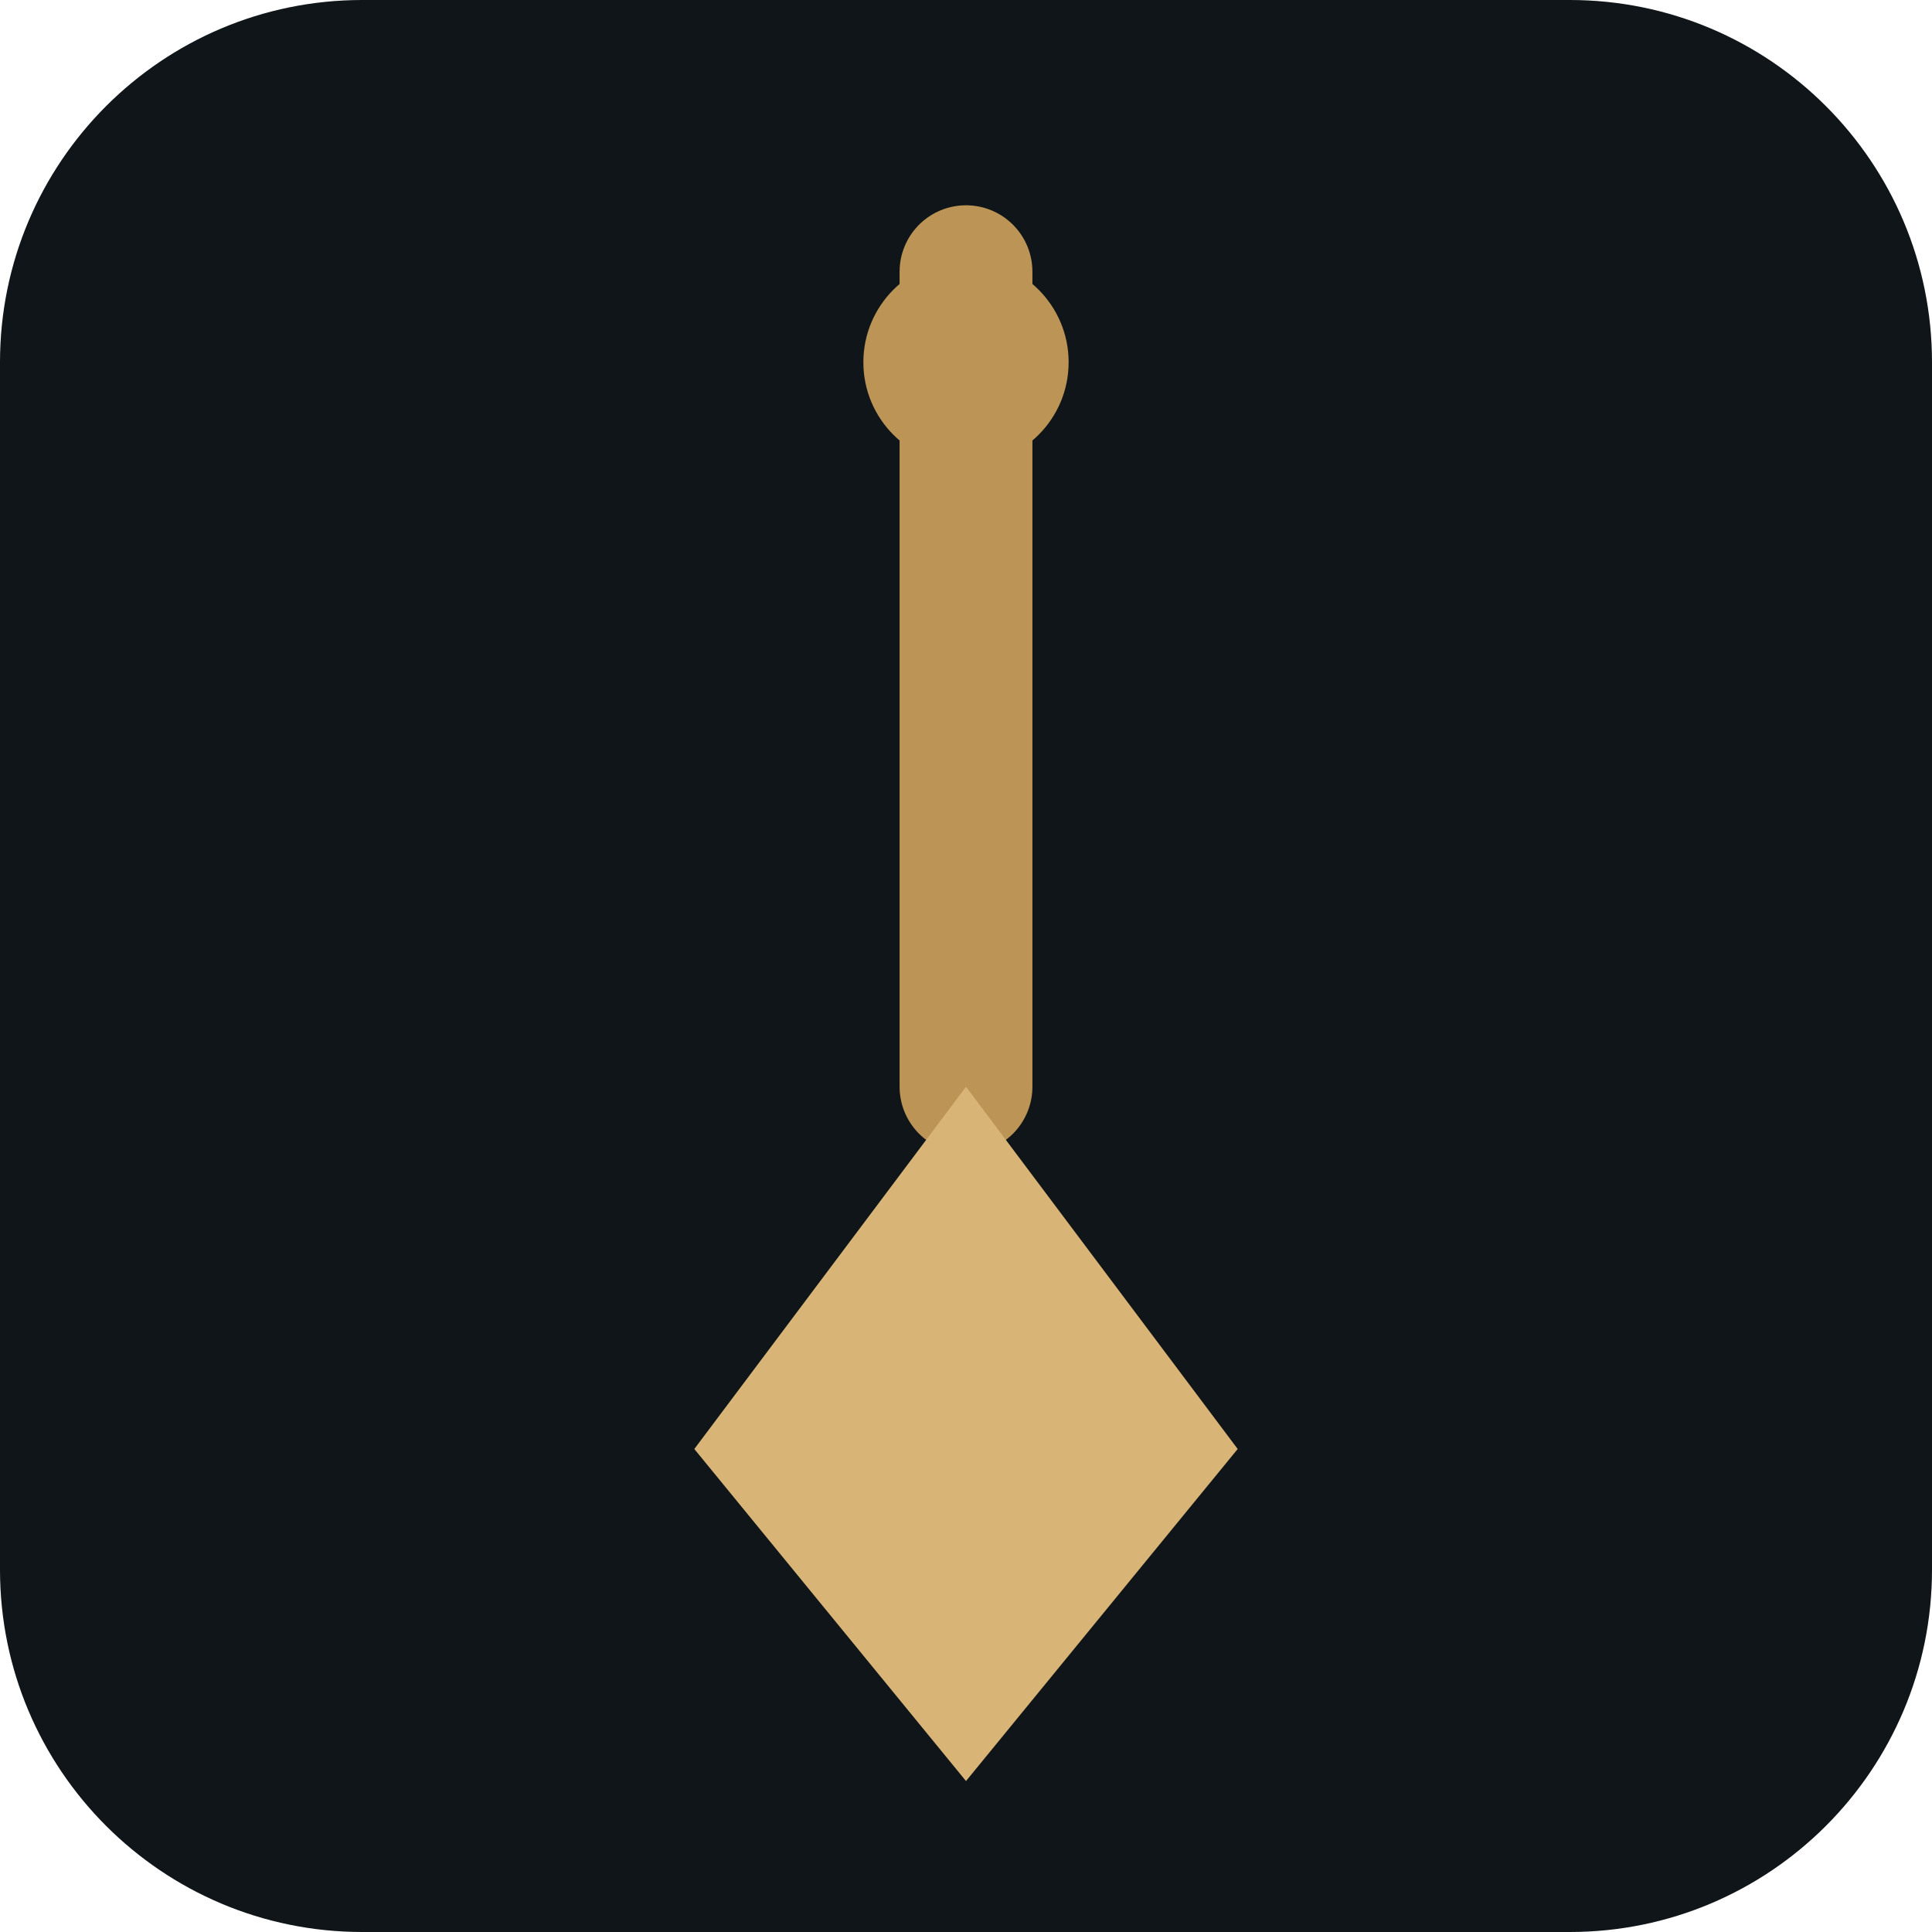
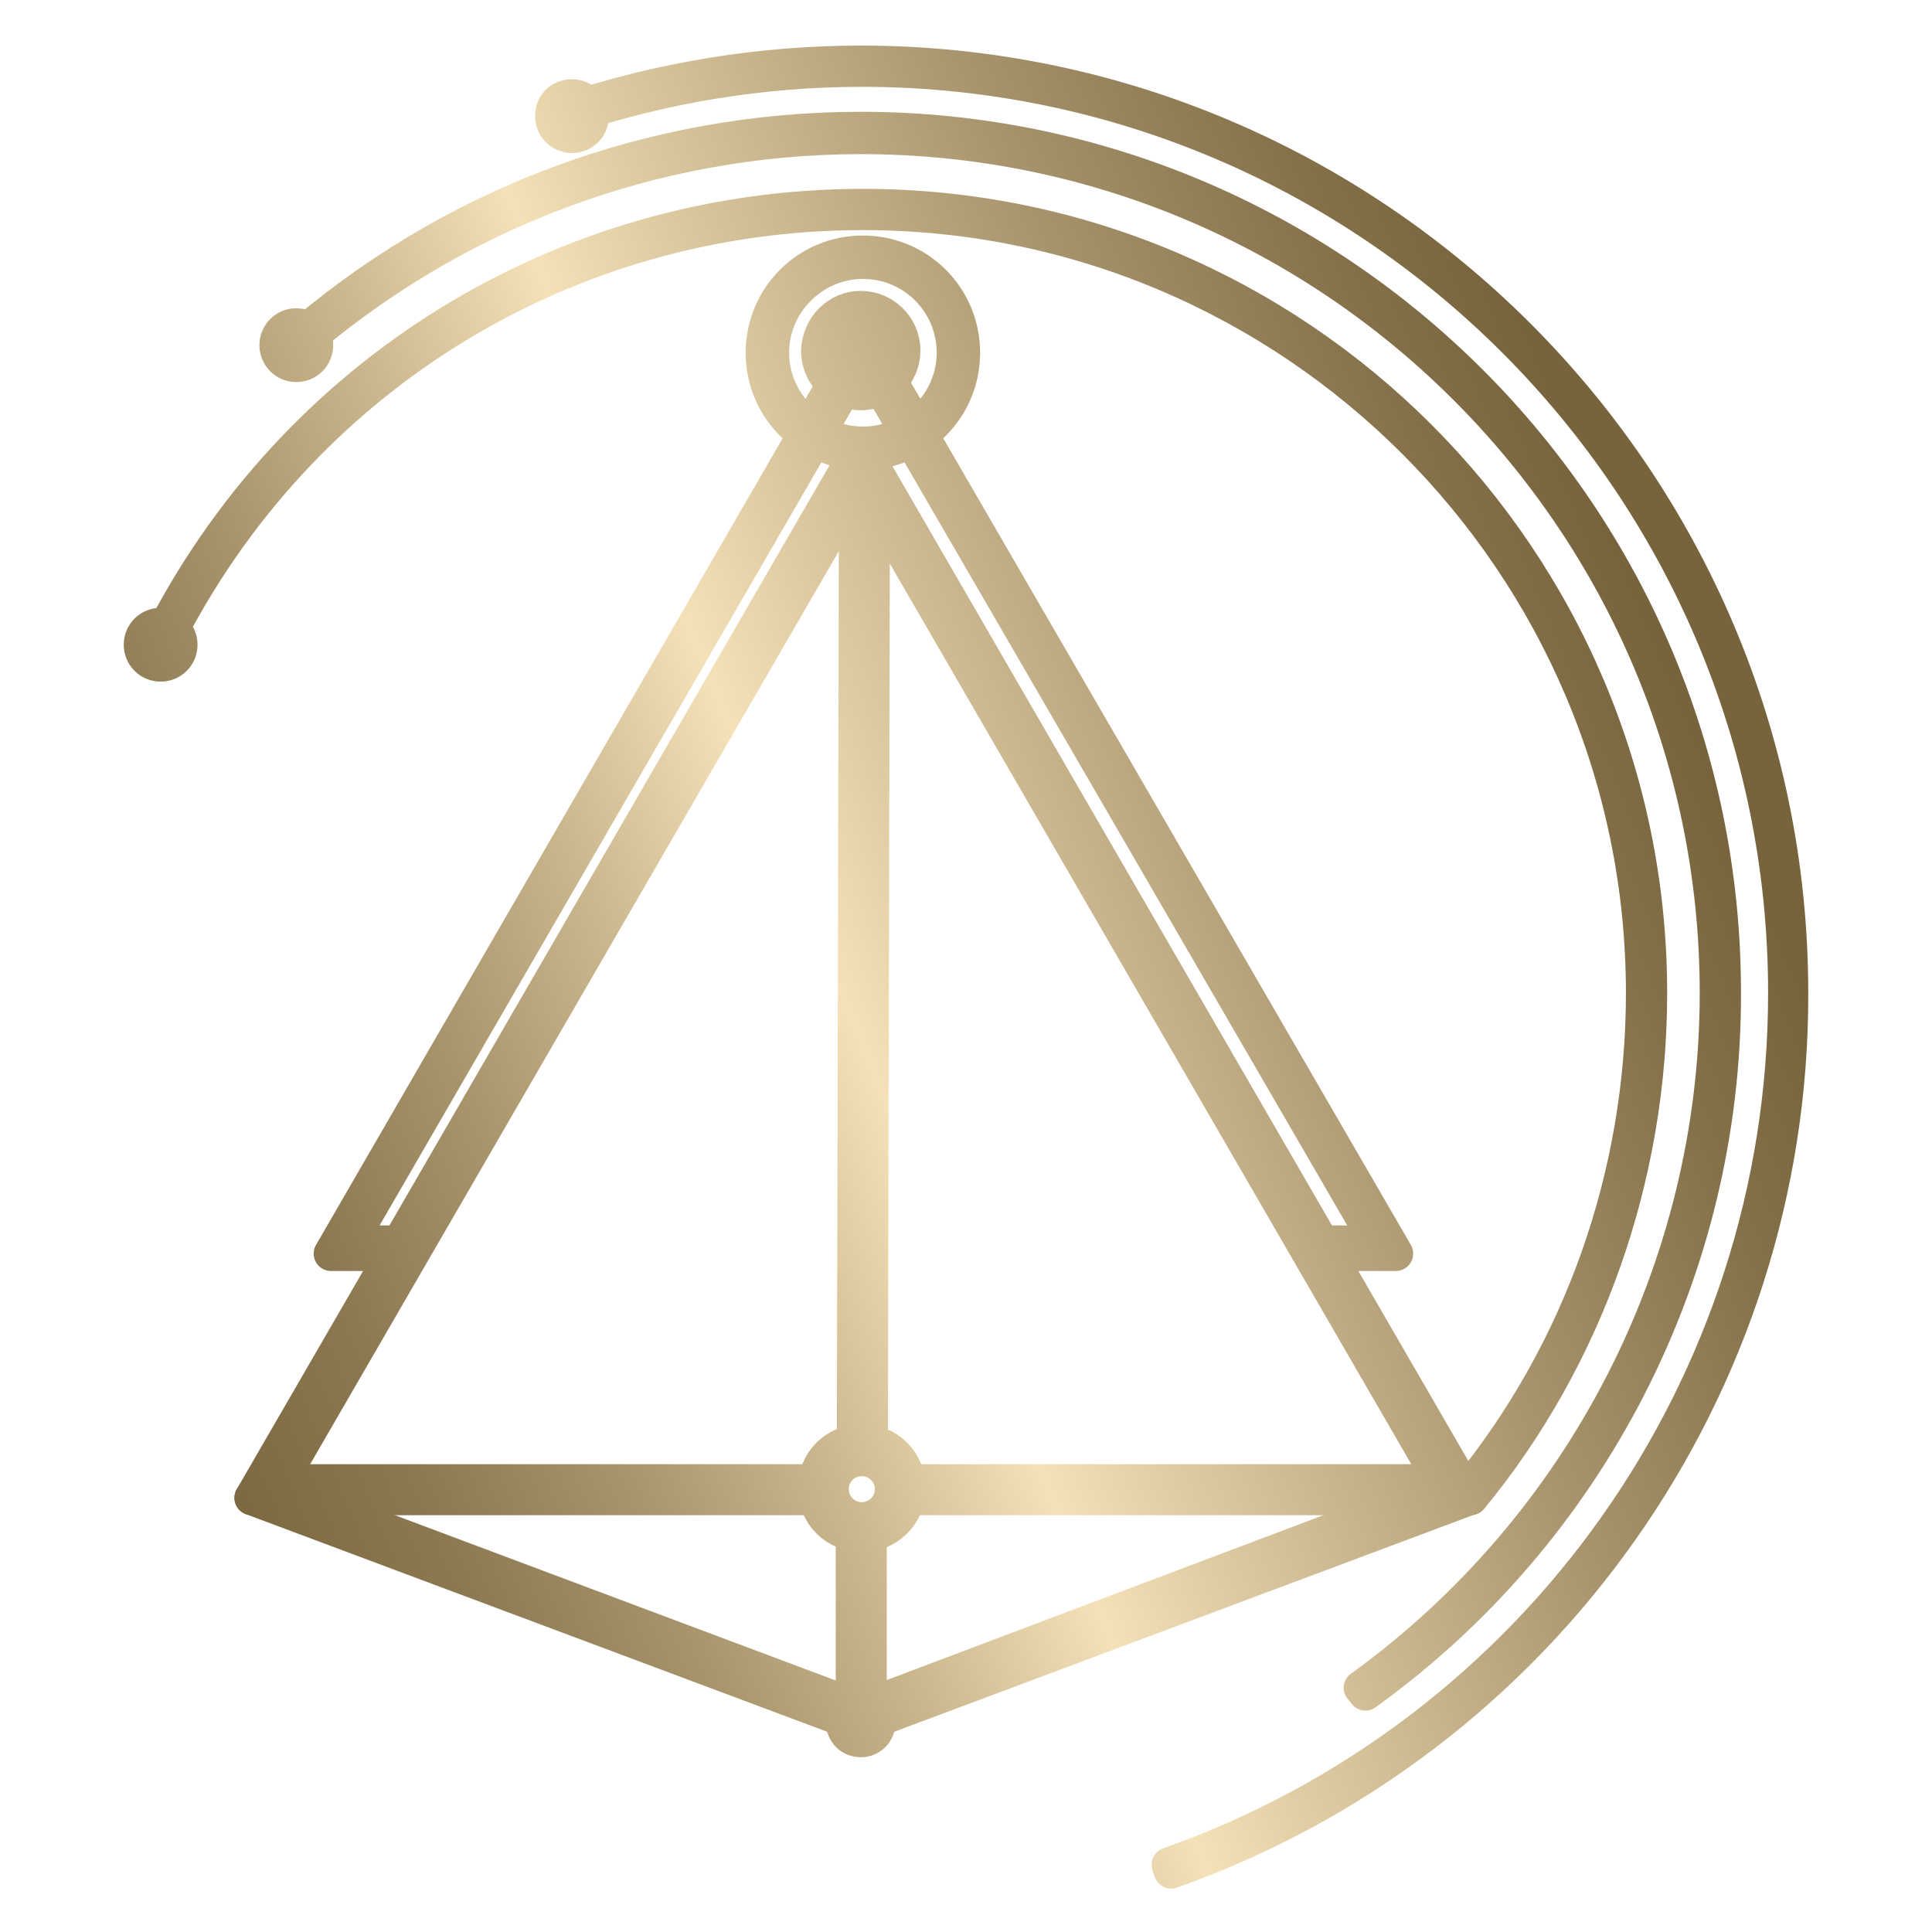
- <svg xmlns="http://www.w3.org/2000/svg" viewBox="0 0 32 32" role="img" aria-label="Covenant Systems AI">
-   <rect width="32" height="32" rx="6" fill="#0F1518" />
-   <line x1="16" y1="4.5" x2="16" y2="18" stroke="#BC9456" stroke-width="2.2" stroke-linecap="round" />
-   <circle cx="16" cy="6" r="1.7" fill="#BC9456" />
-   <path d="M16 18 L20.5 24 L16 29.5 L11.5 24 Z" fill="#D8B477" />
+ <svg xmlns="http://www.w3.org/2000/svg" viewBox="170.3 64.1 178 178" role="img" aria-label="Covenant Systems AI">
+   <linearGradient id="f0" gradientUnits="userSpaceOnUse" x1="197.524" y1="244.525" x2="347.281" y2="182.067">
+     <stop offset="2.770450e-07" stop-color="#77643D" />
+     <stop offset="7.445503e-02" stop-color="#7D6A42" />
+     <stop offset="0.17" stop-color="#8C7952" />
+     <stop offset="0.276" stop-color="#A7946B" />
+     <stop offset="0.389" stop-color="#CBB88F" />
+     <stop offset="0.497" stop-color="#F4E1B7" />
+     <stop offset="0.565" stop-color="#DFCCA3" />
+     <stop offset="0.768" stop-color="#A7946C" />
+     <stop offset="0.919" stop-color="#84714A" />
+     <stop offset="1" stop-color="#77643D" />
+   </linearGradient>
+   <path style="fill-rule:evenodd;fill:url(#f0);stroke:url(#f0);stroke-width:3.2;stroke-linejoin:round;" d=" M249.6,221.2c0.9,0,1.6,0.7,1.6,1.6c0,0.9-0.7,1.6-1.6,1.6c-0.9,0-1.6-0.7-1.6-1.6C248,221.9,248.7,221.2,249.6,221.2z" />
+   <linearGradient id="f1" gradientUnits="userSpaceOnUse" x1="152.661" y1="136.955" x2="302.417" y2="74.498">
+     <stop offset="2.770450e-07" stop-color="#77643D" />
+     <stop offset="7.445503e-02" stop-color="#7D6A42" />
+     <stop offset="0.17" stop-color="#8C7952" />
+     <stop offset="0.276" stop-color="#A7946B" />
+     <stop offset="0.389" stop-color="#CBB88F" />
+     <stop offset="0.497" stop-color="#F4E1B7" />
+     <stop offset="0.565" stop-color="#DFCCA3" />
+     <stop offset="0.768" stop-color="#A7946C" />
+     <stop offset="0.919" stop-color="#84714A" />
+     <stop offset="1" stop-color="#77643D" />
+   </linearGradient>
+   <path style="fill-rule:evenodd;fill:url(#f1);stroke:url(#f1);stroke-width:3.2;stroke-linejoin:round;" d=" M185.1,121.7c1,0,1.8,0.8,1.8,1.8s-0.8,1.8-1.8,1.8c-1,0-1.8-0.8-1.8-1.8S184.1,121.7,185.1,121.7z" />
+   <linearGradient id="f2" gradientUnits="userSpaceOnUse" x1="144.705" y1="117.878" x2="294.461" y2="55.421">
+     <stop offset="2.770450e-07" stop-color="#77643D" />
+     <stop offset="7.445503e-02" stop-color="#7D6A42" />
+     <stop offset="0.17" stop-color="#8C7952" />
+     <stop offset="0.276" stop-color="#A7946B" />
+     <stop offset="0.389" stop-color="#CBB88F" />
+     <stop offset="0.497" stop-color="#F4E1B7" />
+     <stop offset="0.565" stop-color="#DFCCA3" />
+     <stop offset="0.768" stop-color="#A7946C" />
+     <stop offset="0.919" stop-color="#84714A" />
+     <stop offset="1" stop-color="#77643D" />
+   </linearGradient>
+   <path style="fill-rule:evenodd;fill:url(#f2);stroke:url(#f2);stroke-width:3.2;stroke-linejoin:round;" d=" M197.6,94.1c1,0,1.8,0.8,1.8,1.8s-0.8,1.8-1.8,1.8s-1.8-0.8-1.8-1.8S196.6,94.1,197.6,94.1z" />
+   <linearGradient id="f3" gradientUnits="userSpaceOnUse" x1="173.721" y1="187.45" x2="323.477" y2="124.993">
+     <stop offset="2.770450e-07" stop-color="#77643D" />
+     <stop offset="7.445503e-02" stop-color="#7D6A42" />
+     <stop offset="0.17" stop-color="#8C7952" />
+     <stop offset="0.276" stop-color="#A7946B" />
+     <stop offset="0.389" stop-color="#CBB88F" />
+     <stop offset="0.497" stop-color="#F4E1B7" />
+     <stop offset="0.565" stop-color="#DFCCA3" />
+     <stop offset="0.768" stop-color="#A7946C" />
+     <stop offset="0.919" stop-color="#84714A" />
+     <stop offset="1" stop-color="#77643D" />
+   </linearGradient>
+   <path style="fill:url(#f3);stroke:url(#f3);stroke-width:3.2;stroke-linejoin:round;" d="M278.2,236.5l-0.2-0.6 c34-12,56.8-44.2,56.8-80.3c0-46.9-38.2-85.1-85.1-85.1c-9.2,0-18.3,1.5-27,4.4l-0.2-0.6c8.7-2.9,17.9-4.4,27.1-4.4 c47.2,0,85.7,38.4,85.7,85.7C335.4,191.9,312.4,224.4,278.2,236.5z" />
+   <linearGradient id="f4" gradientUnits="userSpaceOnUse" x1="173.279" y1="186.39" x2="323.035" y2="123.933">
+     <stop offset="2.770450e-07" stop-color="#77643D" />
+     <stop offset="7.445503e-02" stop-color="#7D6A42" />
+     <stop offset="0.17" stop-color="#8C7952" />
+     <stop offset="0.276" stop-color="#A7946B" />
+     <stop offset="0.389" stop-color="#CBB88F" />
+     <stop offset="0.497" stop-color="#F4E1B7" />
+     <stop offset="0.565" stop-color="#DFCCA3" />
+     <stop offset="0.768" stop-color="#A7946C" />
+     <stop offset="0.919" stop-color="#84714A" />
+     <stop offset="1" stop-color="#77643D" />
+   </linearGradient>
+   <path style="fill:url(#f4);stroke:url(#f4);stroke-width:3.2;stroke-linejoin:round;" d="M296.1,220.1l-0.4-0.5 c20.5-14.8,32.8-38.7,32.8-64c0-43.5-35.4-78.9-78.9-78.9c-19.2,0-37.7,7-52.1,19.6l-0.4-0.5c14.5-12.8,33.1-19.8,52.5-19.8 c43.8,0,79.5,35.6,79.5,79.5C329.2,181.1,316.8,205.2,296.1,220.1z" />
+   <linearGradient id="f5" gradientUnits="userSpaceOnUse" x1="172.115" y1="183.601" x2="321.872" y2="121.144">
+     <stop offset="2.770450e-07" stop-color="#77643D" />
+     <stop offset="7.445503e-02" stop-color="#7D6A42" />
+     <stop offset="0.17" stop-color="#8C7952" />
+     <stop offset="0.276" stop-color="#A7946B" />
+     <stop offset="0.389" stop-color="#CBB88F" />
+     <stop offset="0.497" stop-color="#F4E1B7" />
+     <stop offset="0.565" stop-color="#DFCCA3" />
+     <stop offset="0.768" stop-color="#A7946C" />
+     <stop offset="0.919" stop-color="#84714A" />
+     <stop offset="1" stop-color="#77643D" />
+   </linearGradient>
+   <path style="fill:url(#f5);stroke:url(#f5);stroke-width:3.2;stroke-linejoin:round;" d="M305.4,201.5 c10.6-12.9,16.3-29.2,16.3-45.9c0-39.7-32.3-71.9-71.9-71.9c-27.4,0-52.1,15.2-64.4,39.8l-0.5-0.3c12.4-24.7,37.3-40.1,64.9-40.1 c40,0,72.5,32.5,72.5,72.5c0,16.9-5.8,33.5-16.5,46.5C305.7,202.2,305.3,201.6,305.4,201.5C305.3,201.6,305.4,201.5,305.4,201.5z " />
+   <linearGradient id="f6" gradientUnits="userSpaceOnUse" x1="140.971" y1="108.925" x2="290.727" y2="46.468">
+     <stop offset="2.770450e-07" stop-color="#77643D" />
+     <stop offset="7.445503e-02" stop-color="#7D6A42" />
+     <stop offset="0.17" stop-color="#8C7952" />
+     <stop offset="0.276" stop-color="#A7946B" />
+     <stop offset="0.389" stop-color="#CBB88F" />
+     <stop offset="0.497" stop-color="#F4E1B7" />
+     <stop offset="0.565" stop-color="#DFCCA3" />
+     <stop offset="0.768" stop-color="#A7946C" />
+     <stop offset="0.919" stop-color="#84714A" />
+     <stop offset="1" stop-color="#77643D" />
+   </linearGradient>
+   <path style="fill-rule:evenodd;fill:url(#f6);stroke:url(#f6);stroke-width:3.2;stroke-linejoin:round;" d=" M223,73c1,0,1.8,0.8,1.8,1.8c0,1-0.8,1.8-1.8,1.8s-1.8-0.8-1.8-1.8C221.2,73.7,222,73,223,73z" />
+   <linearGradient id="f7" gradientUnits="userSpaceOnUse" x1="152.592" y1="136.789" x2="302.348" y2="74.332">
+     <stop offset="2.770450e-07" stop-color="#77643D" />
+     <stop offset="7.445503e-02" stop-color="#7D6A42" />
+     <stop offset="0.17" stop-color="#8C7952" />
+     <stop offset="0.276" stop-color="#A7946B" />
+     <stop offset="0.389" stop-color="#CBB88F" />
+     <stop offset="0.497" stop-color="#F4E1B7" />
+     <stop offset="0.565" stop-color="#DFCCA3" />
+     <stop offset="0.768" stop-color="#A7946C" />
+     <stop offset="0.919" stop-color="#84714A" />
+     <stop offset="1" stop-color="#77643D" />
+   </linearGradient>
+   <path style="fill-rule:evenodd;fill:url(#f7);stroke:url(#f7);stroke-width:3.2;stroke-linejoin:round;" d=" M249.6,92.5c2.1,0,3.9,1.7,3.9,3.9c0,2.1-1.7,3.9-3.9,3.9s-3.9-1.7-3.9-3.9C245.8,94.2,247.5,92.5,249.6,92.5z" />
+   <linearGradient id="f8" gradientUnits="userSpaceOnUse" x1="190.005" y1="226.496" x2="339.762" y2="164.039">
+     <stop offset="2.770450e-07" stop-color="#77643D" />
+     <stop offset="7.445503e-02" stop-color="#7D6A42" />
+     <stop offset="0.17" stop-color="#8C7952" />
+     <stop offset="0.276" stop-color="#A7946B" />
+     <stop offset="0.389" stop-color="#CBB88F" />
+     <stop offset="0.497" stop-color="#F4E1B7" />
+     <stop offset="0.565" stop-color="#DFCCA3" />
+     <stop offset="0.768" stop-color="#A7946C" />
+     <stop offset="0.919" stop-color="#84714A" />
+     <stop offset="1" stop-color="#77643D" />
+   </linearGradient>
+   <polygon style="fill:url(#f8);stroke:url(#f8);stroke-width:3.2;stroke-linejoin:round;" points="249.6,223.1 193.5,202.1 194.4,200.8 249.6,221.5 304.7,200.7 305.7,202.1 " />
+   <linearGradient id="f9" gradientUnits="userSpaceOnUse" x1="176.964" y1="195.227" x2="326.721" y2="132.77">
+     <stop offset="2.770450e-07" stop-color="#77643D" />
+     <stop offset="7.445503e-02" stop-color="#7D6A42" />
+     <stop offset="0.17" stop-color="#8C7952" />
+     <stop offset="0.276" stop-color="#A7946B" />
+     <stop offset="0.389" stop-color="#CBB88F" />
+     <stop offset="0.497" stop-color="#F4E1B7" />
+     <stop offset="0.565" stop-color="#DFCCA3" />
+     <stop offset="0.768" stop-color="#A7946C" />
+     <stop offset="0.919" stop-color="#84714A" />
+     <stop offset="1" stop-color="#77643D" />
+   </linearGradient>
+   <path style="fill:url(#f9);stroke:url(#f9);stroke-width:3.2;stroke-linejoin:round;" d="M250.4,222.8l-1.5,0l0-18.2l1.5,0 L250.4,222.8z M250.5,197.5l-1.5,0l0.2-90.6l1.5,0L250.5,197.5z" />
+   <linearGradient id="f10" gradientUnits="userSpaceOnUse" x1="170.81" y1="180.472" x2="320.567" y2="118.014">
+     <stop offset="2.770450e-07" stop-color="#77643D" />
+     <stop offset="7.445503e-02" stop-color="#7D6A42" />
+     <stop offset="0.17" stop-color="#8C7952" />
+     <stop offset="0.276" stop-color="#A7946B" />
+     <stop offset="0.389" stop-color="#CBB88F" />
+     <stop offset="0.497" stop-color="#F4E1B7" />
+     <stop offset="0.565" stop-color="#DFCCA3" />
+     <stop offset="0.768" stop-color="#A7946C" />
+     <stop offset="0.919" stop-color="#84714A" />
+     <stop offset="1" stop-color="#77643D" />
+   </linearGradient>
+   <polygon style="fill:url(#f10);stroke:url(#f10);stroke-width:3.2;stroke-linejoin:round;" points="298.9,179.6 291.8,179.6 291.8,178.6 297.2,178.6 249.8,96.9 202.5,178.6 207.9,178.6 207.9,179.6 200.8,179.6 249.8,94.9 " />
+   <linearGradient id="f11" gradientUnits="userSpaceOnUse" x1="189.884" y1="226.207" x2="339.641" y2="163.749">
+     <stop offset="2.770450e-07" stop-color="#77643D" />
+     <stop offset="7.445503e-02" stop-color="#7D6A42" />
+     <stop offset="0.17" stop-color="#8C7952" />
+     <stop offset="0.276" stop-color="#A7946B" />
+     <stop offset="0.389" stop-color="#CBB88F" />
+     <stop offset="0.497" stop-color="#F4E1B7" />
+     <stop offset="0.565" stop-color="#DFCCA3" />
+     <stop offset="0.768" stop-color="#A7946C" />
+     <stop offset="0.919" stop-color="#84714A" />
+     <stop offset="1" stop-color="#77643D" />
+   </linearGradient>
+   <path style="fill:url(#f11);stroke:url(#f11);stroke-width:3.2;stroke-linejoin:round;" d="M249.7,205.5c-2.4,0-4.3-1.9-4.3-4.3 c0-2.4,1.9-4.3,4.3-4.3c2.4,0,4.3,1.9,4.3,4.3C254,203.6,252.1,205.5,249.7,205.5z M249.7,198.5c-1.5,0-2.8,1.2-2.8,2.8 c0,1.5,1.2,2.8,2.8,2.8c1.5,0,2.8-1.2,2.8-2.8C252.5,199.7,251.2,198.5,249.7,198.5z" />
+   <linearGradient id="f12" gradientUnits="userSpaceOnUse" x1="177.123" y1="195.609" x2="326.88" y2="133.151">
+     <stop offset="2.770450e-07" stop-color="#77643D" />
+     <stop offset="7.445503e-02" stop-color="#7D6A42" />
+     <stop offset="0.17" stop-color="#8C7952" />
+     <stop offset="0.276" stop-color="#A7946B" />
+     <stop offset="0.389" stop-color="#CBB88F" />
+     <stop offset="0.497" stop-color="#F4E1B7" />
+     <stop offset="0.565" stop-color="#DFCCA3" />
+     <stop offset="0.768" stop-color="#A7946C" />
+     <stop offset="0.919" stop-color="#84714A" />
+     <stop offset="1" stop-color="#77643D" />
+   </linearGradient>
+   <polygon style="fill:url(#f12);stroke:url(#f12);stroke-width:3.2;stroke-linejoin:round;" points="305.7,202.1 253.2,202.1 253.2,200.6 303.1,200.6 249.6,108.2 196.1,200.6 246.1,200.6 246.1,202.1 193.5,202.1 249.6,105.2 " />
+   <linearGradient id="f13" gradientUnits="userSpaceOnUse" x1="152.723" y1="137.104" x2="302.479" y2="74.646">
+     <stop offset="2.770450e-07" stop-color="#77643D" />
+     <stop offset="7.445503e-02" stop-color="#7D6A42" />
+     <stop offset="0.17" stop-color="#8C7952" />
+     <stop offset="0.276" stop-color="#A7946B" />
+     <stop offset="0.389" stop-color="#CBB88F" />
+     <stop offset="0.497" stop-color="#F4E1B7" />
+     <stop offset="0.565" stop-color="#DFCCA3" />
+     <stop offset="0.768" stop-color="#A7946C" />
+     <stop offset="0.919" stop-color="#84714A" />
+     <stop offset="1" stop-color="#77643D" />
+   </linearGradient>
+   <path style="fill:url(#f13);stroke:url(#f13);stroke-width:3.2;stroke-linejoin:round;" d="M249.8,105.8c-5.1,0-9.2-4.1-9.2-9.2 c0-5.1,4.1-9.2,9.2-9.2s9.2,4.1,9.2,9.2C259,101.7,254.9,105.8,249.8,105.8z M249.8,88.2c-4.6,0-8.4,3.8-8.4,8.4s3.8,8.4,8.4,8.4 c4.6,0,8.4-3.8,8.4-8.4S254.5,88.2,249.8,88.2z" />
</svg>
